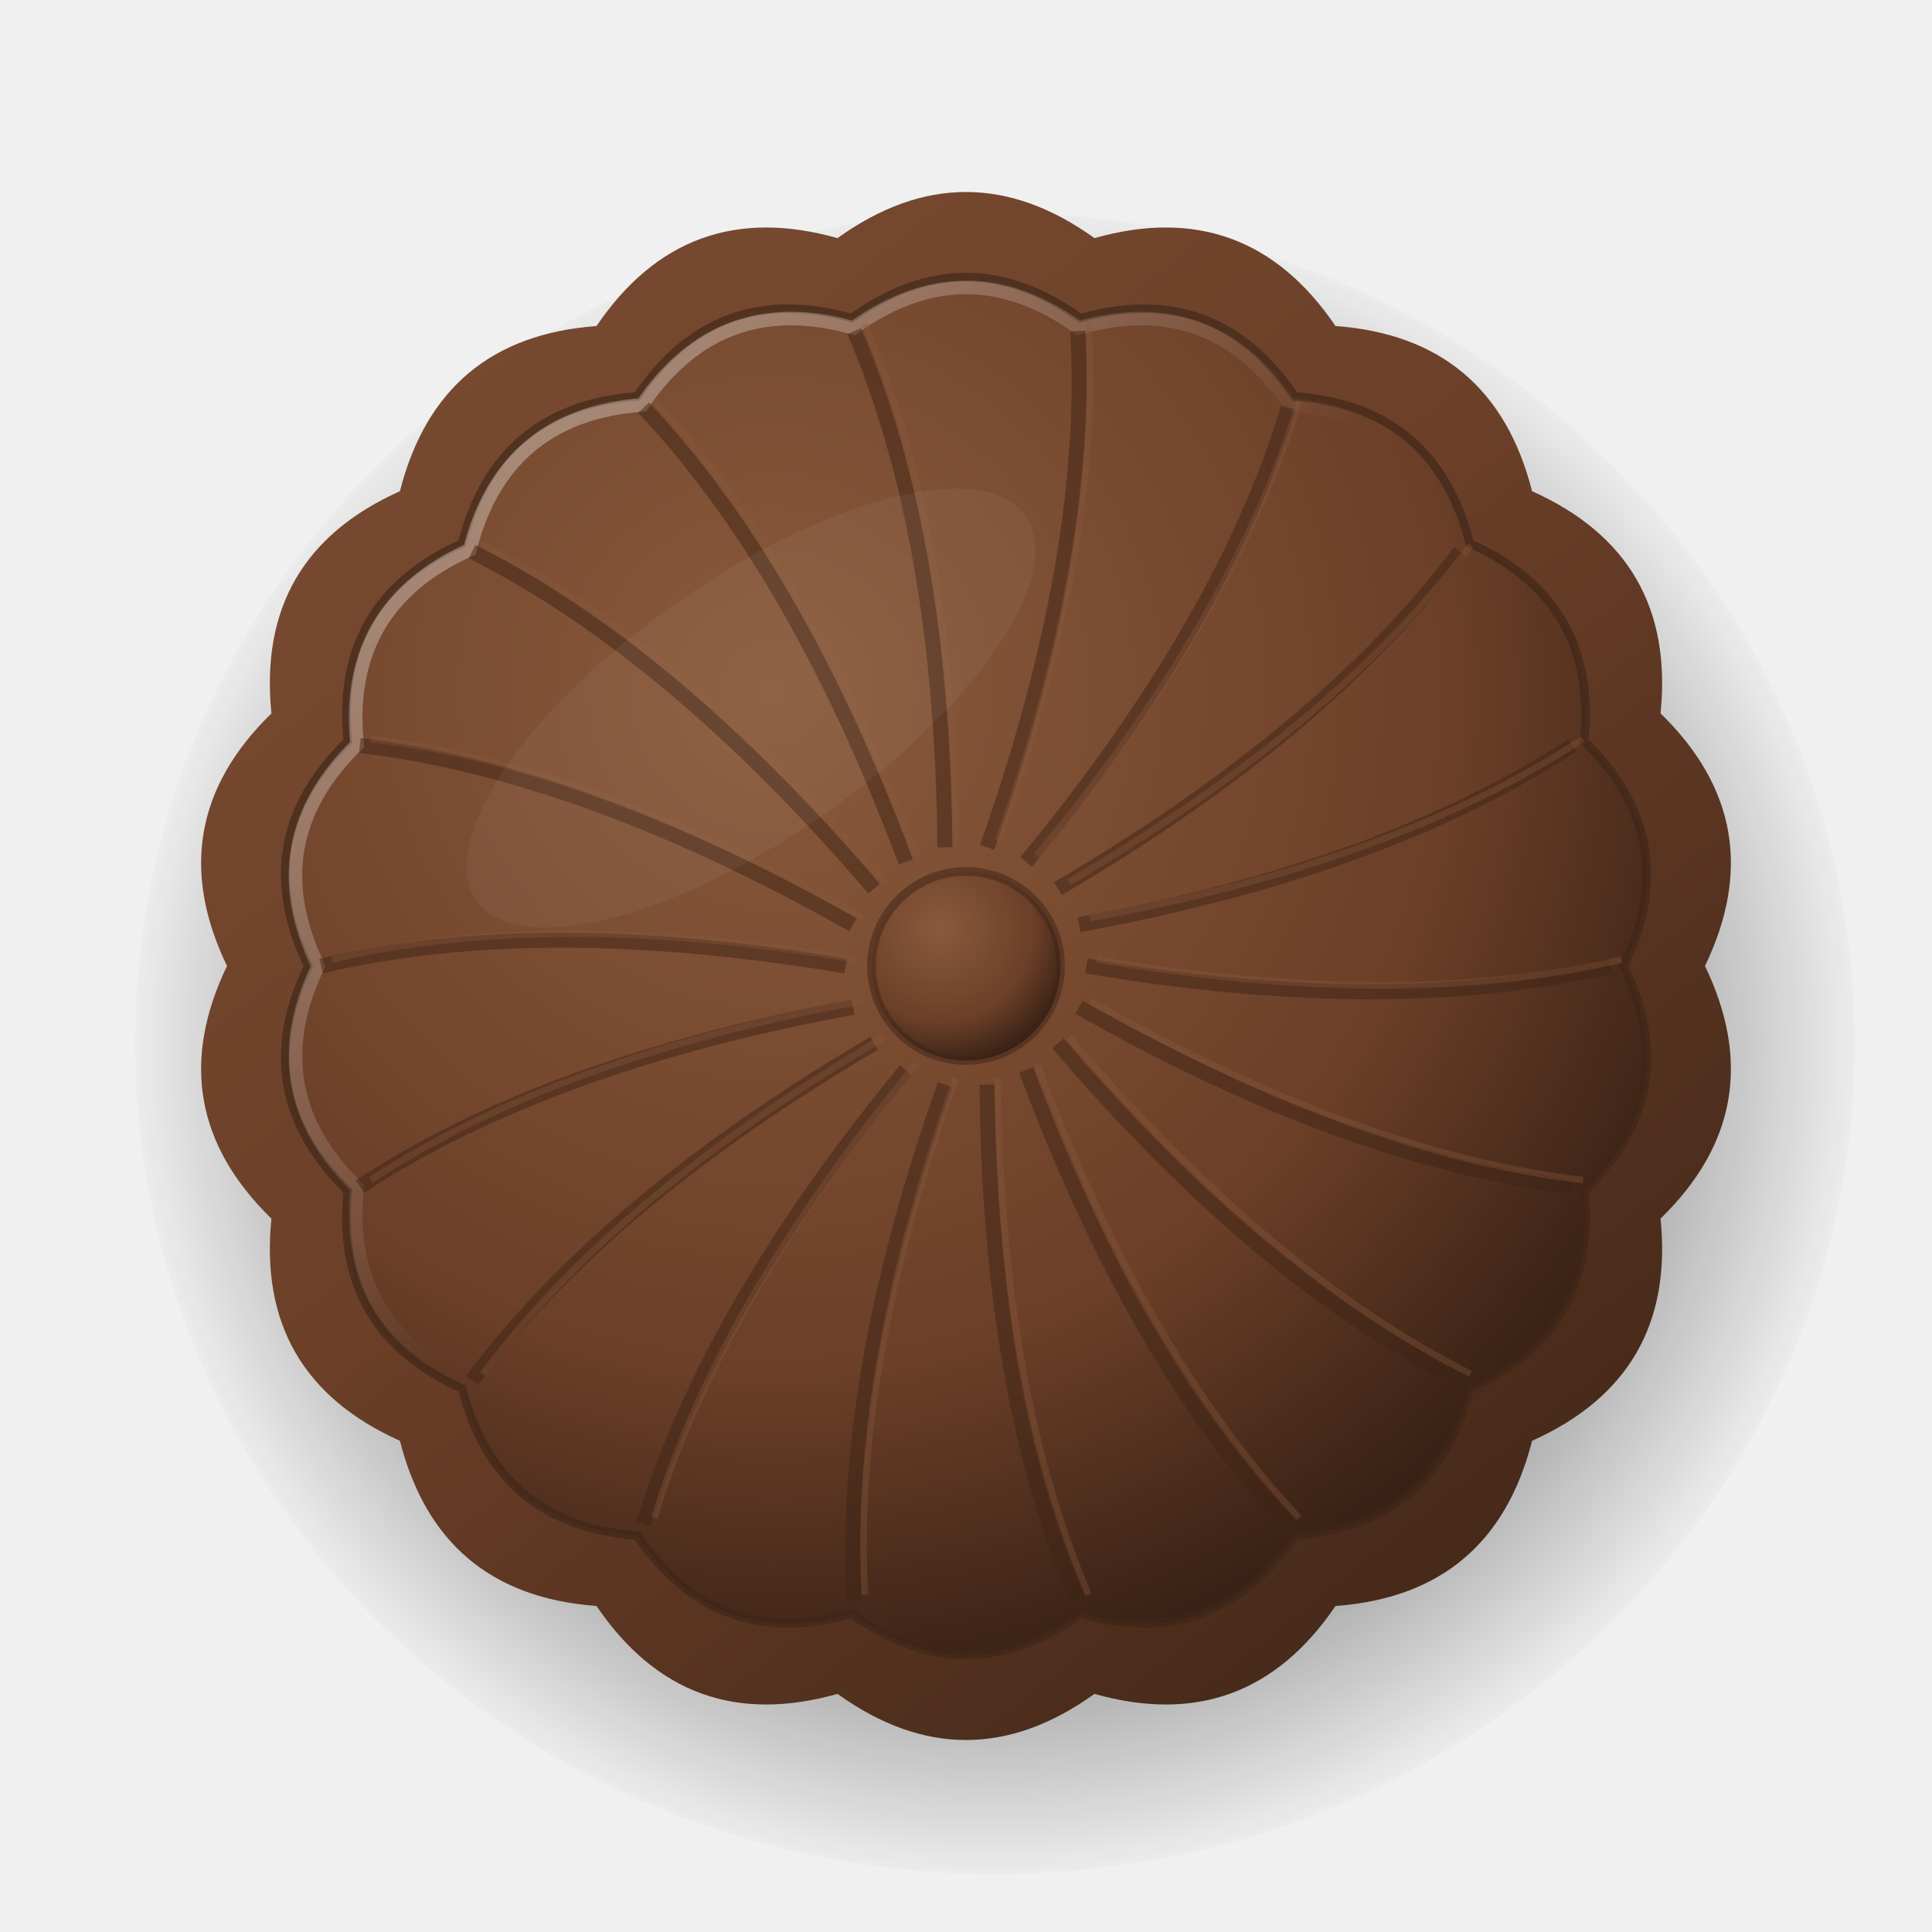
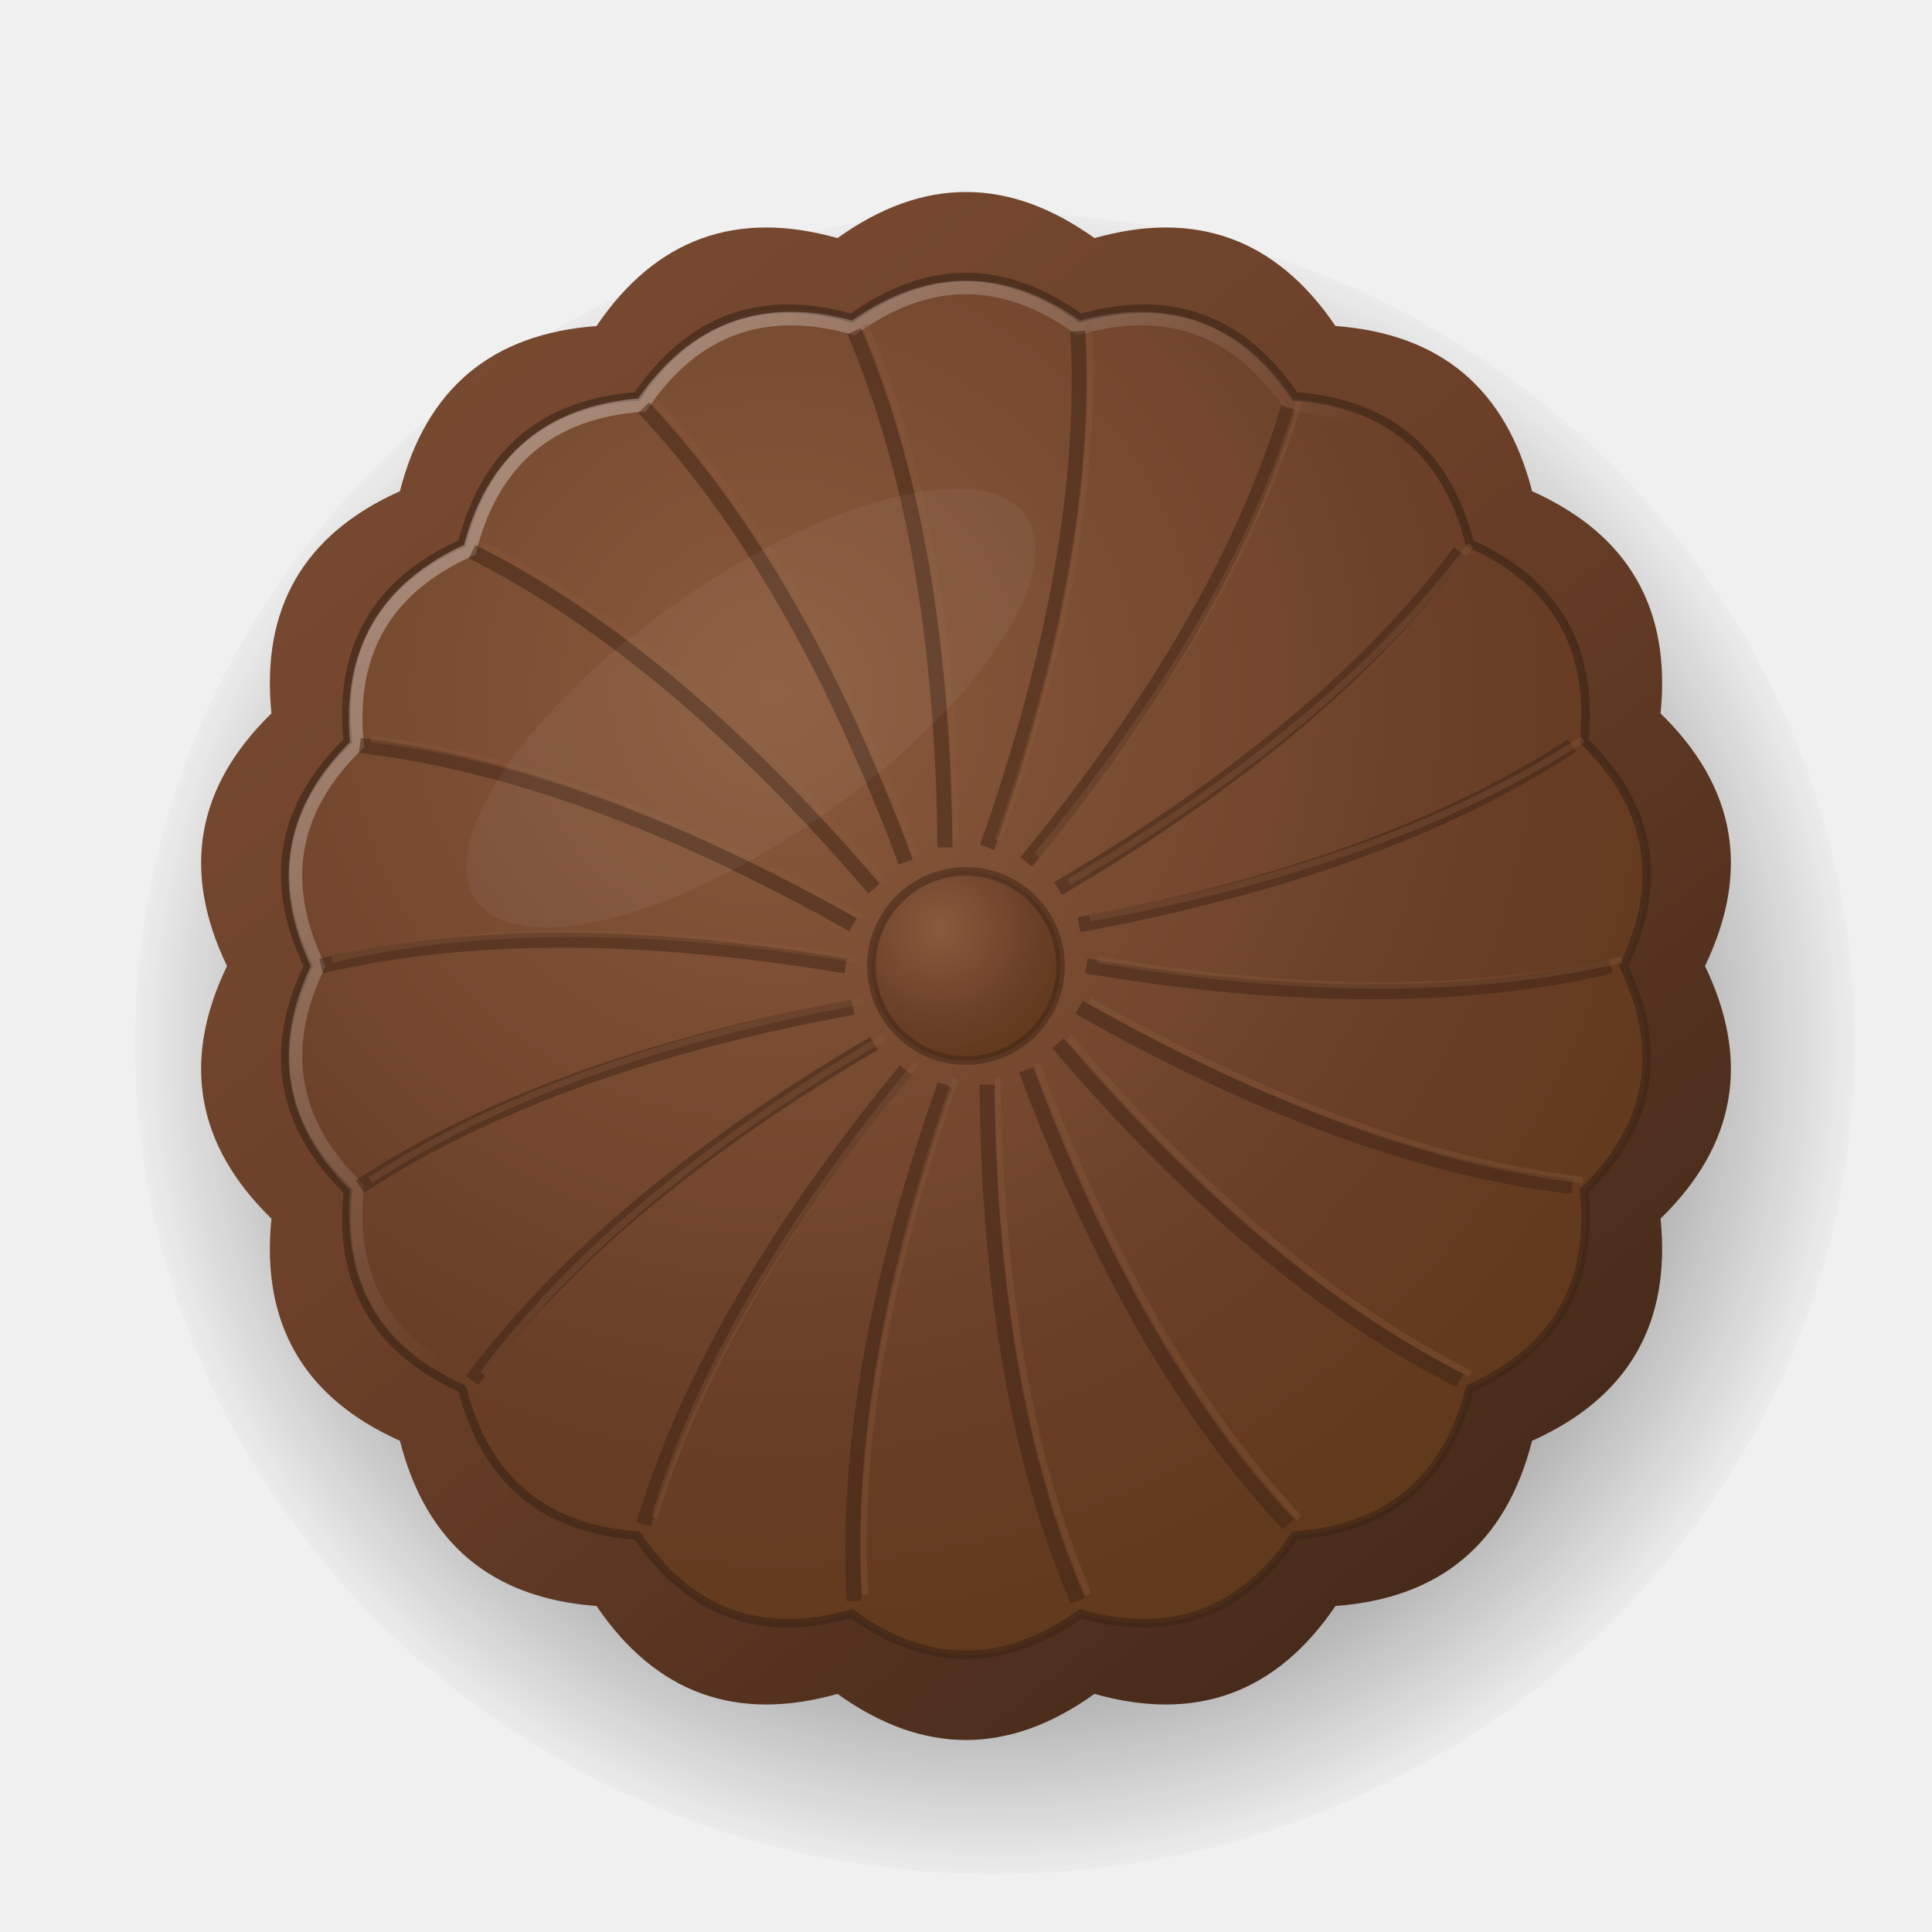
<svg xmlns="http://www.w3.org/2000/svg" viewBox="0 0 400 400" width="400" height="400" fill="none">
  <defs>
    <radialGradient id="04s" cx="50%" cy="50%" r="50%">
      <stop offset="0.7" stop-color="#000" stop-opacity=".34" />
      <stop offset="1" stop-color="#000" stop-opacity="0" />
    </radialGradient>
    <linearGradient id="04r" x1="0.1" y1="0" x2="0.9" y2="1">
      <stop offset="0" stop-color="#7a4c32" />
      <stop offset="0.45" stop-color="#6B3F28" />
      <stop offset="1" stop-color="#3e2517" />
    </linearGradient>
    <radialGradient id="04t" cx="0.36" cy="0.3" r="1">
      <stop offset="0" stop-color="#8a5a3c" />
      <stop offset="0.5" stop-color="#6B3F28" />
-       <stop offset="1" stop-color="#5632NaN" />
+       <stop offset="1" stop-color="#56320d" />
    </radialGradient>
    <linearGradient id="04h" x1="0" y1="0" x2="1" y2="1">
      <stop offset="0" stop-color="#fff" stop-opacity=".5" />
      <stop offset="0.45" stop-color="#fff" stop-opacity="0" />
      <stop offset="1" stop-color="#000" stop-opacity="0" />
    </linearGradient>
  </defs>
  <ellipse cx="206" cy="216" rx="178" ry="172" fill="url(#04s)" />
  <g>
    <path d="M353 200Q367.2 229.5 343.8 252.3Q347.1 284.9 317.2 298.3Q309.1 330.1 276.5 332.5Q258.1 359.6 226.6 350.7Q200 369.8 173.4 350.7Q141.9 359.6 123.5 332.5Q90.9 330.1 82.8 298.3Q52.9 284.9 56.2 252.3Q32.8 229.5 47 200Q32.8 170.5 56.2 147.7Q52.9 115.1 82.8 101.7Q90.9 69.9 123.5 67.5Q141.9 40.4 173.4 49.3Q200 30.2 226.6 49.3Q258.1 40.4 276.5 67.5Q309.1 69.9 317.2 101.7Q347.1 115.1 343.8 147.7Q367.2 170.5 353 200Z" fill="url(#04r)" />
    <g transform="translate(200 200) scale(0.89) translate(-200 -200)">
      <path d="M353 200Q367.2 229.5 343.8 252.3Q347.1 284.9 317.2 298.3Q309.1 330.1 276.5 332.5Q258.1 359.6 226.6 350.7Q200 369.8 173.4 350.7Q141.9 359.6 123.5 332.5Q90.9 330.1 82.8 298.3Q52.9 284.9 56.2 252.3Q32.8 229.5 47 200Q32.8 170.5 56.2 147.7Q52.9 115.1 82.8 101.7Q90.9 69.9 123.5 67.5Q141.9 40.4 173.4 49.3Q200 30.2 226.6 49.3Q258.1 40.4 276.5 67.5Q309.1 69.9 317.2 101.7Q347.1 115.1 343.8 147.7Q367.2 170.5 353 200Z" fill="url(#04t)" />
      <path d="M353 200Q367.2 229.5 343.8 252.3Q347.1 284.9 317.2 298.3Q309.1 330.1 276.5 332.5Q258.1 359.6 226.6 350.7Q200 369.8 173.4 350.7Q141.9 359.6 123.5 332.5Q90.9 330.1 82.8 298.3Q52.9 284.9 56.2 252.3Q32.8 229.5 47 200Q32.8 170.5 56.2 147.7Q52.9 115.1 82.8 101.7Q90.9 69.9 123.5 67.5Q141.9 40.4 173.4 49.3Q200 30.2 226.6 49.3Q258.1 40.4 276.5 67.5Q309.1 69.9 317.2 101.7Q347.1 115.1 343.8 147.7Q367.2 170.5 353 200Z" fill="none" stroke="#3e2517" stroke-opacity=".65" stroke-width="2" transform="translate(200 200) scale(1) translate(-200 -200)" />
      <path d="M353 200Q367.2 229.5 343.8 252.3Q347.1 284.9 317.2 298.3Q309.1 330.1 276.5 332.5Q258.1 359.6 226.6 350.7Q200 369.8 173.4 350.7Q141.9 359.6 123.5 332.5Q90.9 330.1 82.8 298.3Q52.9 284.9 56.2 252.3Q32.8 229.5 47 200Q32.8 170.5 56.2 147.7Q52.9 115.1 82.8 101.7Q90.9 69.9 123.5 67.5Q141.9 40.4 173.4 49.3Q200 30.2 226.6 49.3Q258.1 40.4 276.5 67.5Q309.1 69.9 317.2 101.7Q347.1 115.1 343.8 147.7Q367.2 170.5 353 200Z" fill="none" stroke="url(#04h)" stroke-width="3.2" transform="translate(200 200) scale(0.985) translate(-200 -200)" />
      <path d="M228 200Q299.3 212 350 200M226.3 209.6Q289.2 245.2 341 251.3M221.4 218Q268.4 273 314.9 296.4M214 224.2Q239.3 292 275 329.9M204.9 227.6Q205.5 299.9 226 347.7M195.1 227.6Q171 295.7 174 347.7M186 224.2Q140 280 125 329.9M178.6 218Q116.3 254.6 85.1 296.4M173.7 209.6Q102.6 222.7 59 251.3M172 200Q100.7 188 50 200M173.7 190.4Q110.8 154.8 59 148.7M178.6 182Q131.6 127 85.1 103.6M186 175.8Q160.7 108 125 70.1M195.1 172.4Q194.5 100.1 174 52.3M204.9 172.4Q229 104.3 226 52.3M214 175.8Q260 120 275 70.1M221.4 182Q283.7 145.4 314.9 103.6M226.3 190.4Q297.4 177.3 341 148.7" fill="none" stroke="#3e2517" stroke-opacity=".5" stroke-width="3.5" />
      <path d="M228 200Q299.3 212 350 200M226.3 209.6Q289.2 245.2 341 251.3M221.4 218Q268.4 273 314.9 296.4M214 224.2Q239.3 292 275 329.9M204.9 227.6Q205.5 299.9 226 347.7M195.1 227.6Q171 295.7 174 347.7M186 224.2Q140 280 125 329.9M178.6 218Q116.3 254.6 85.1 296.4M173.7 209.6Q102.6 222.7 59 251.3M172 200Q100.7 188 50 200M173.7 190.4Q110.8 154.8 59 148.7M178.6 182Q131.6 127 85.1 103.6M186 175.8Q160.7 108 125 70.1M195.1 172.4Q194.5 100.1 174 52.3M204.9 172.4Q229 104.3 226 52.3M214 175.8Q260 120 275 70.1M221.4 182Q283.7 145.4 314.9 103.6M226.3 190.4Q297.4 177.3 341 148.7" fill="none" stroke="#8a5a3c" stroke-opacity=".35" stroke-width="1.5" transform="translate(2.5 -1.5)" />
      <circle cx="200" cy="200" r="22" fill="url(#04t)" stroke="#3e2517" stroke-opacity=".5" stroke-width="2" />
      <ellipse cx="150" cy="140" rx="78" ry="30" fill="#fff" fill-opacity=".05" transform="rotate(-35 150 140)" />
    </g>
  </g>
</svg>
